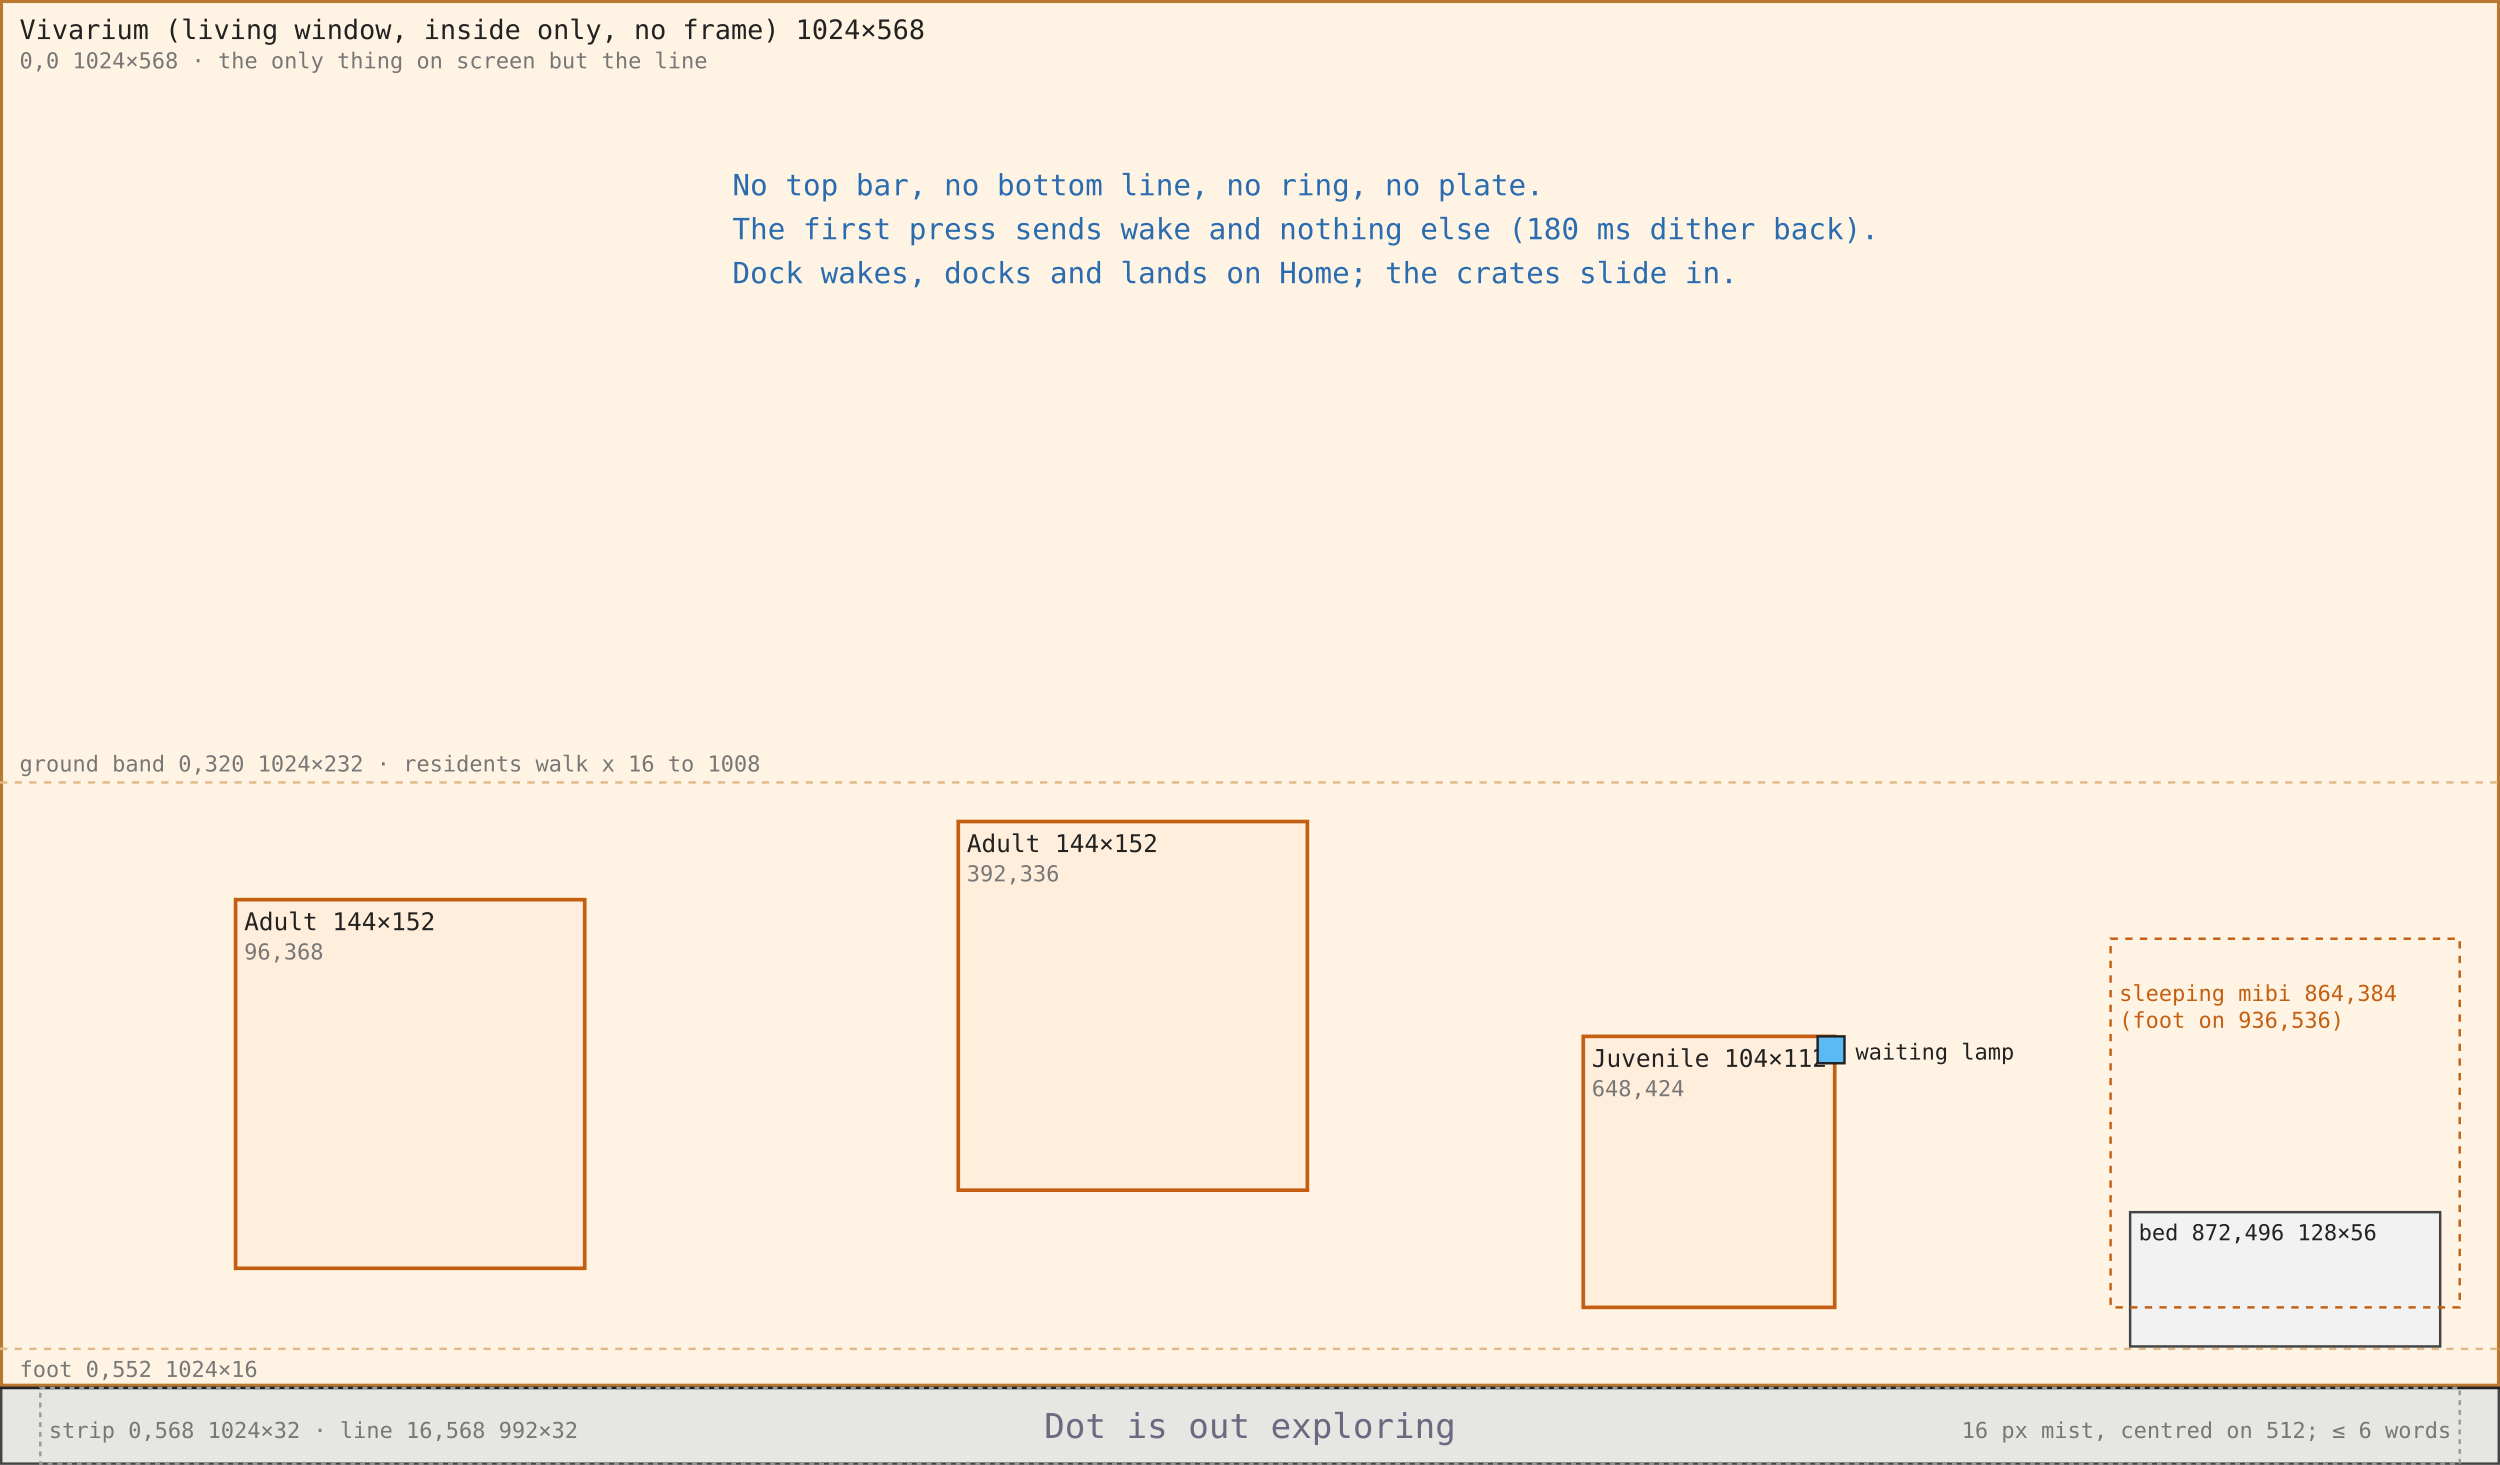
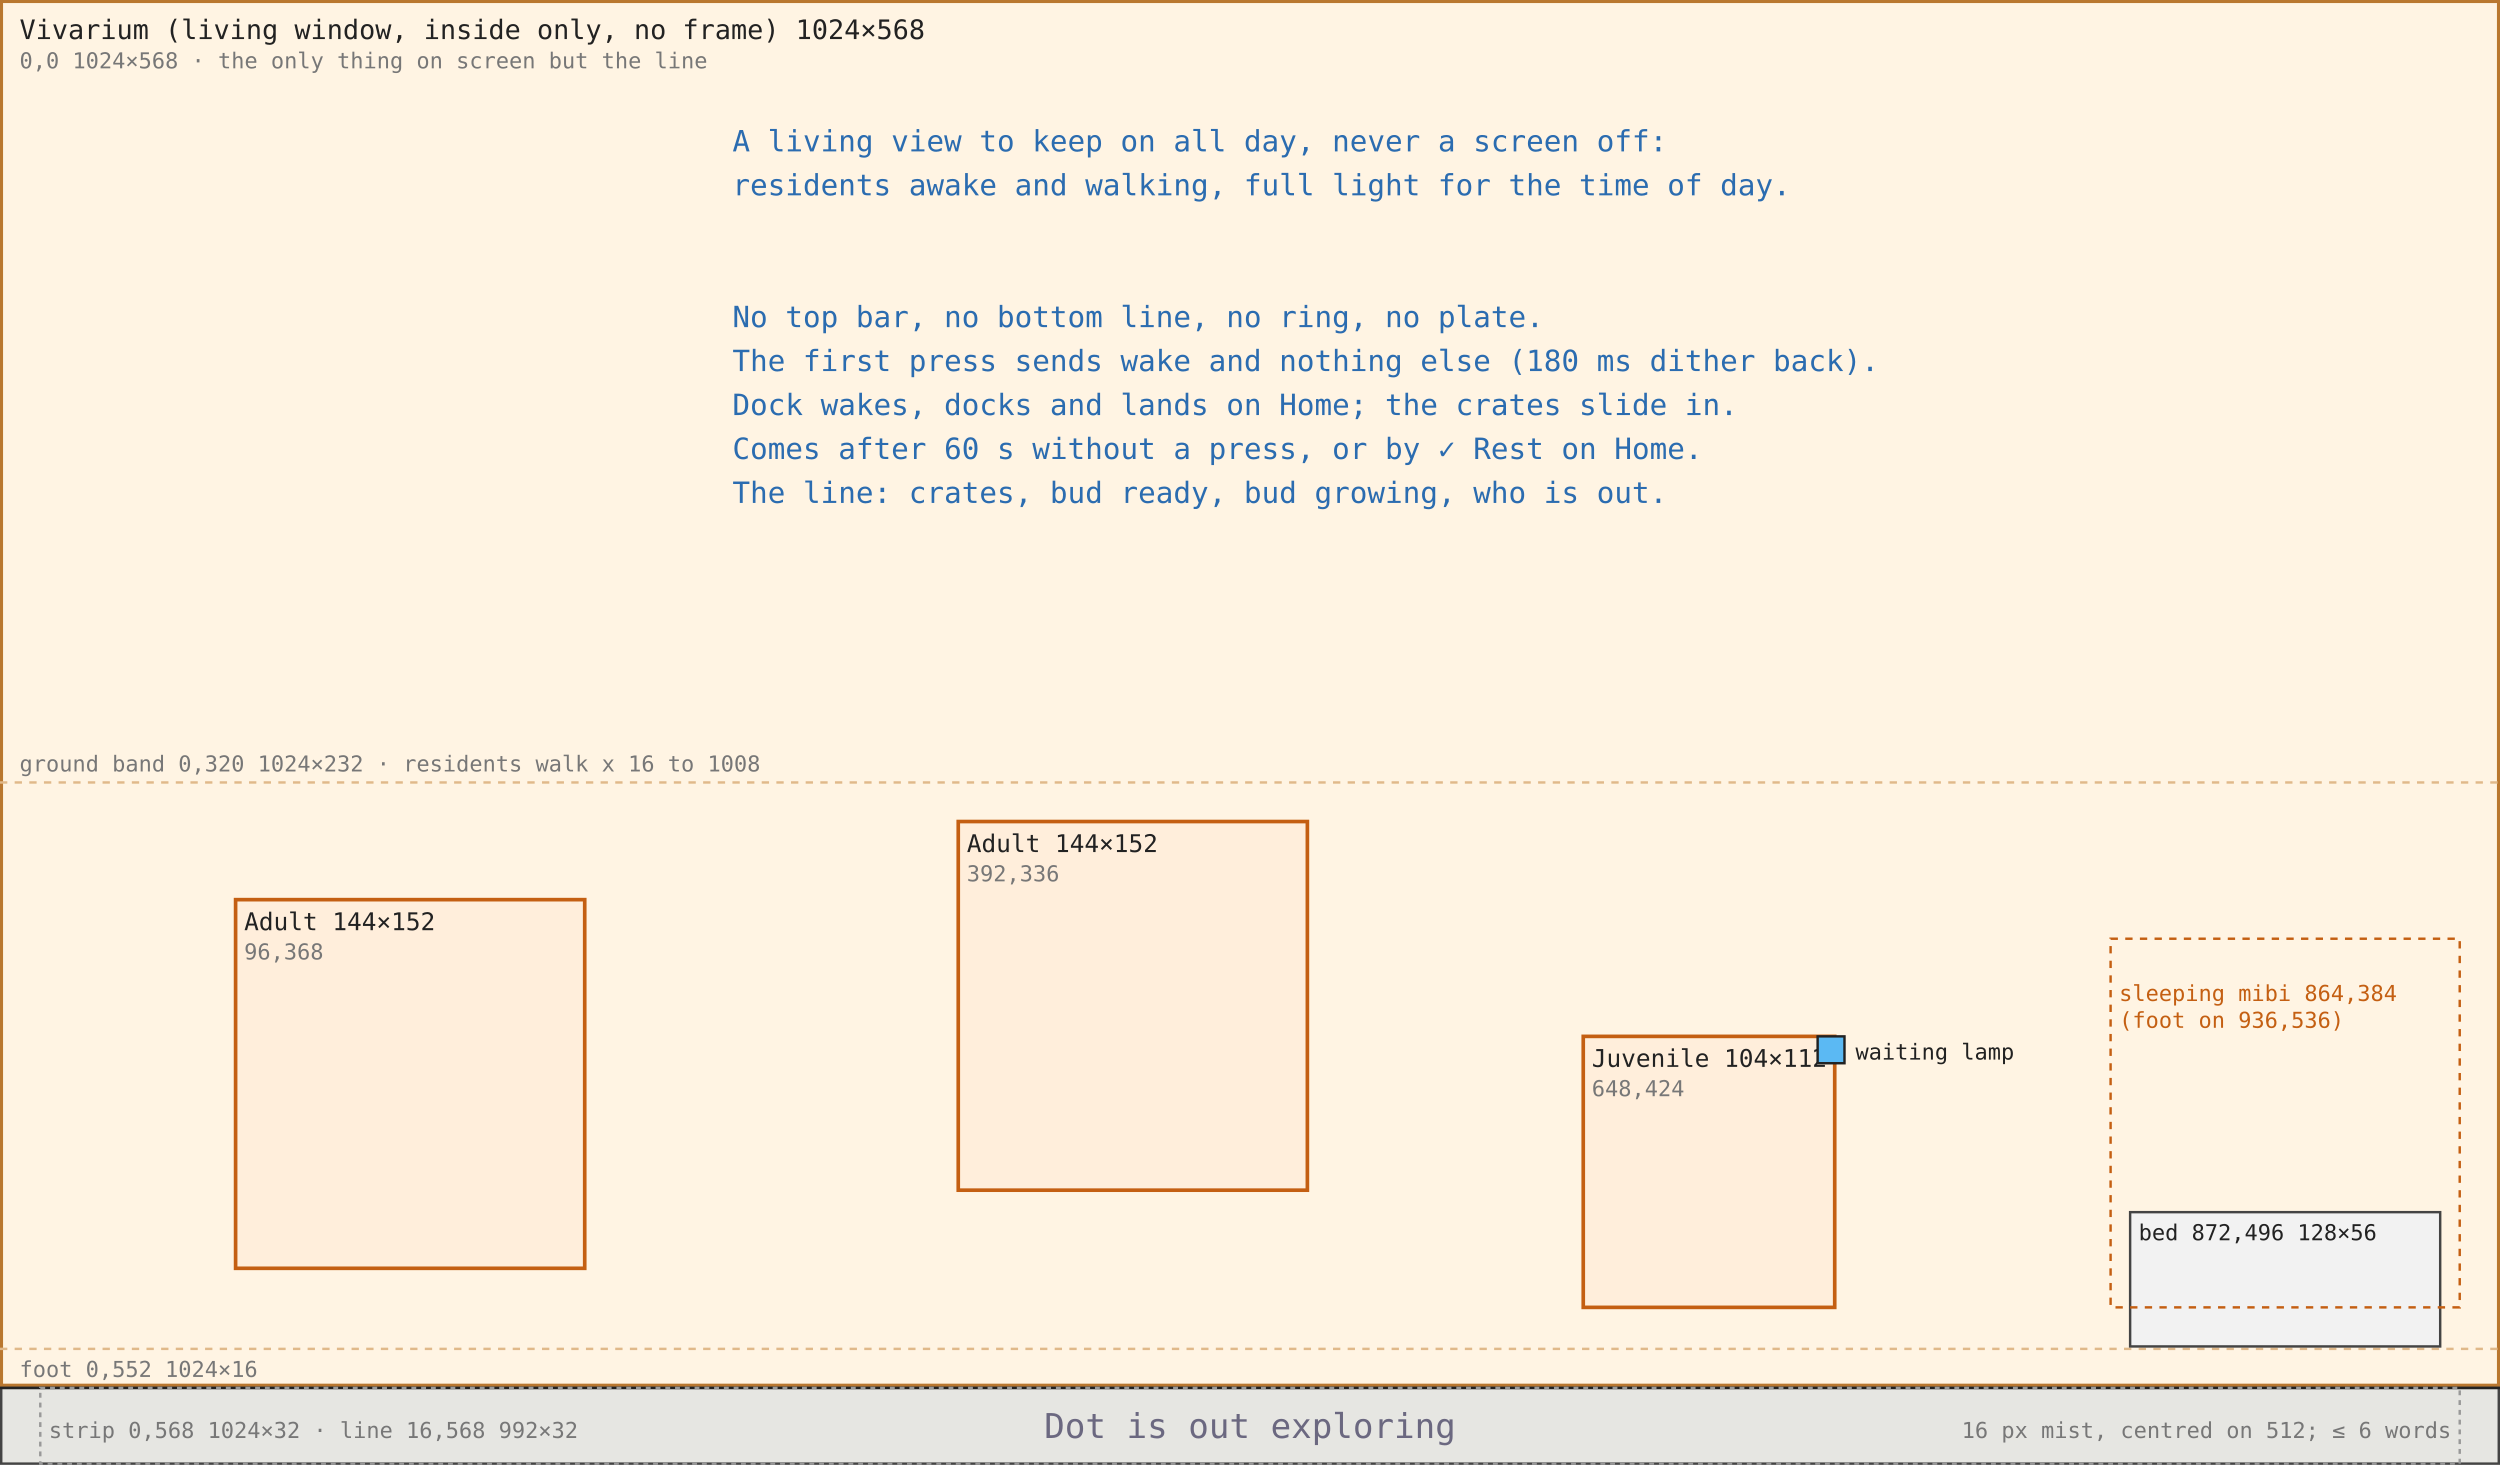
<svg xmlns="http://www.w3.org/2000/svg" viewBox="0 0 1024 600" width="1024" height="600" font-family="ui-monospace, Menlo, Consolas, monospace">
  <defs>
    <pattern id="g8" width="8" height="8" patternUnits="userSpaceOnUse">
      <path d="M8 0H0V8" fill="none" stroke="#efefef" stroke-width="0.5" />
    </pattern>
    <marker id="ah" viewBox="0 0 8 8" refX="7" refY="4" markerWidth="7" markerHeight="7" orient="auto">
      <path d="M0 0L8 4L0 8z" fill="#2b6cb0" />
    </marker>
    <marker id="ao" viewBox="0 0 8 8" refX="7" refY="4" markerWidth="7" markerHeight="7" orient="auto">
      <path d="M0 0L8 4L0 8z" fill="#c45f12" />
    </marker>
  </defs>
  <rect width="1024" height="600" fill="#ffffff" />
  <rect width="1024" height="600" fill="url(#g8)" />
  <rect x="0.5" y="0.5" width="1023" height="567" fill="#fff4e3" stroke="#b9772f" stroke-width="1.5" />
  <line x1="0" y1="320.5" x2="1024" y2="320.5" stroke="#e0b98a" stroke-width="1" stroke-dasharray="3 3" />
  <line x1="0" y1="552.5" x2="1024" y2="552.5" stroke="#e0b98a" stroke-width="1" stroke-dasharray="3 3" />
  <text x="8" y="16" font-size="11" fill="#222">Vivarium (living window, inside only, no frame) 1024×568</text>
  <text x="8" y="28" font-size="9" fill="#777">0,0 1024×568 · the only thing on screen but the line</text>
  <text x="8" y="316" font-size="9" fill="#777">ground band 0,320 1024×232 · residents walk x 16 to 1008</text>
  <text x="8" y="564" font-size="9" fill="#777">foot 0,552 1024×16</text>
  <rect x="96.5" y="368.5" width="143" height="151" fill="#ffeedb" stroke="#c45f12" stroke-width="1.5" />
  <text x="100" y="381" font-size="10" fill="#222">Adult 144×152</text>
  <text x="100" y="393" font-size="9" fill="#777">96,368</text>
  <rect x="392.5" y="336.5" width="143" height="151" fill="#ffeedb" stroke="#c45f12" stroke-width="1.5" />
  <text x="396" y="349" font-size="10" fill="#222">Adult 144×152</text>
  <text x="396" y="361" font-size="9" fill="#777">392,336</text>
  <rect x="648.5" y="424.5" width="103" height="111" fill="#ffeedb" stroke="#c45f12" stroke-width="1.5" />
  <text x="652" y="437" font-size="10" fill="#222">Juvenile 104×112</text>
  <text x="652" y="449" font-size="9" fill="#777">648,424</text>
  <rect x="744.5" y="424.5" width="11" height="11" fill="#5bb9f3" stroke="#222" stroke-width="1" />
  <text x="760" y="434" font-size="9" fill="#222">waiting lamp</text>
  <rect x="872.5" y="496.5" width="127" height="55" fill="#f2f2f2" stroke="#444" stroke-width="1" />
  <text x="876" y="508" font-size="9" fill="#222">bed 872,496 128×56</text>
  <rect x="864.5" y="384.5" width="143" height="151" fill="none" stroke="#c45f12" stroke-width="1" stroke-dasharray="3 3" />
  <text x="868" y="410" font-size="9" fill="#c45f12">sleeping mibi 864,384</text>
  <text x="868" y="421" font-size="9" fill="#c45f12">(foot on 936,536)</text>
  <rect x="0.5" y="568.5" width="1023" height="31" fill="#e6e6e2" stroke="#444" stroke-width="1" />
  <line x1="0" y1="568.5" x2="1024" y2="568.5" stroke="#222" stroke-width="1" />
  <rect x="16.5" y="568.5" width="991" height="31" fill="none" stroke="#999" stroke-width="1" stroke-dasharray="2 2" />
  <text x="512" y="589" font-size="14" fill="#6b6880" text-anchor="middle">Dot is out exploring</text>
  <text x="20" y="589" font-size="9" fill="#777">strip 0,568 1024×32 · line 16,568 992×32</text>
  <text x="1004" y="589" font-size="9" fill="#777" text-anchor="end">16 px mist, centred on 512; ≤ 6 words</text>
-   <text x="300" y="80" font-size="12" fill="#2b6cb0">No top bar, no bottom line, no ring, no plate.</text>
-   <text x="300" y="98" font-size="12" fill="#2b6cb0">The first press sends wake and nothing else (180 ms dither back).</text>
-   <text x="300" y="116" font-size="12" fill="#2b6cb0">Dock wakes, docks and lands on Home; the crates slide in.</text>
+   <text x="300" y="62" font-size="12" fill="#2b6cb0">A living view to keep on all day, never a screen off:</text>
+   <text x="300" y="80" font-size="12" fill="#2b6cb0">residents awake and walking, full light for the time of day.</text>
+   <text x="300" y="134" font-size="12" fill="#2b6cb0">No top bar, no bottom line, no ring, no plate.</text>
+   <text x="300" y="152" font-size="12" fill="#2b6cb0">The first press sends wake and nothing else (180 ms dither back).</text>
+   <text x="300" y="170" font-size="12" fill="#2b6cb0">Dock wakes, docks and lands on Home; the crates slide in.</text>
+   <text x="300" y="188" font-size="12" fill="#2b6cb0">Comes after 60 s without a press, or by ✓ Rest on Home.</text>
+   <text x="300" y="206" font-size="12" fill="#2b6cb0">The line: crates, bud ready, bud growing, who is out.</text>
</svg>
